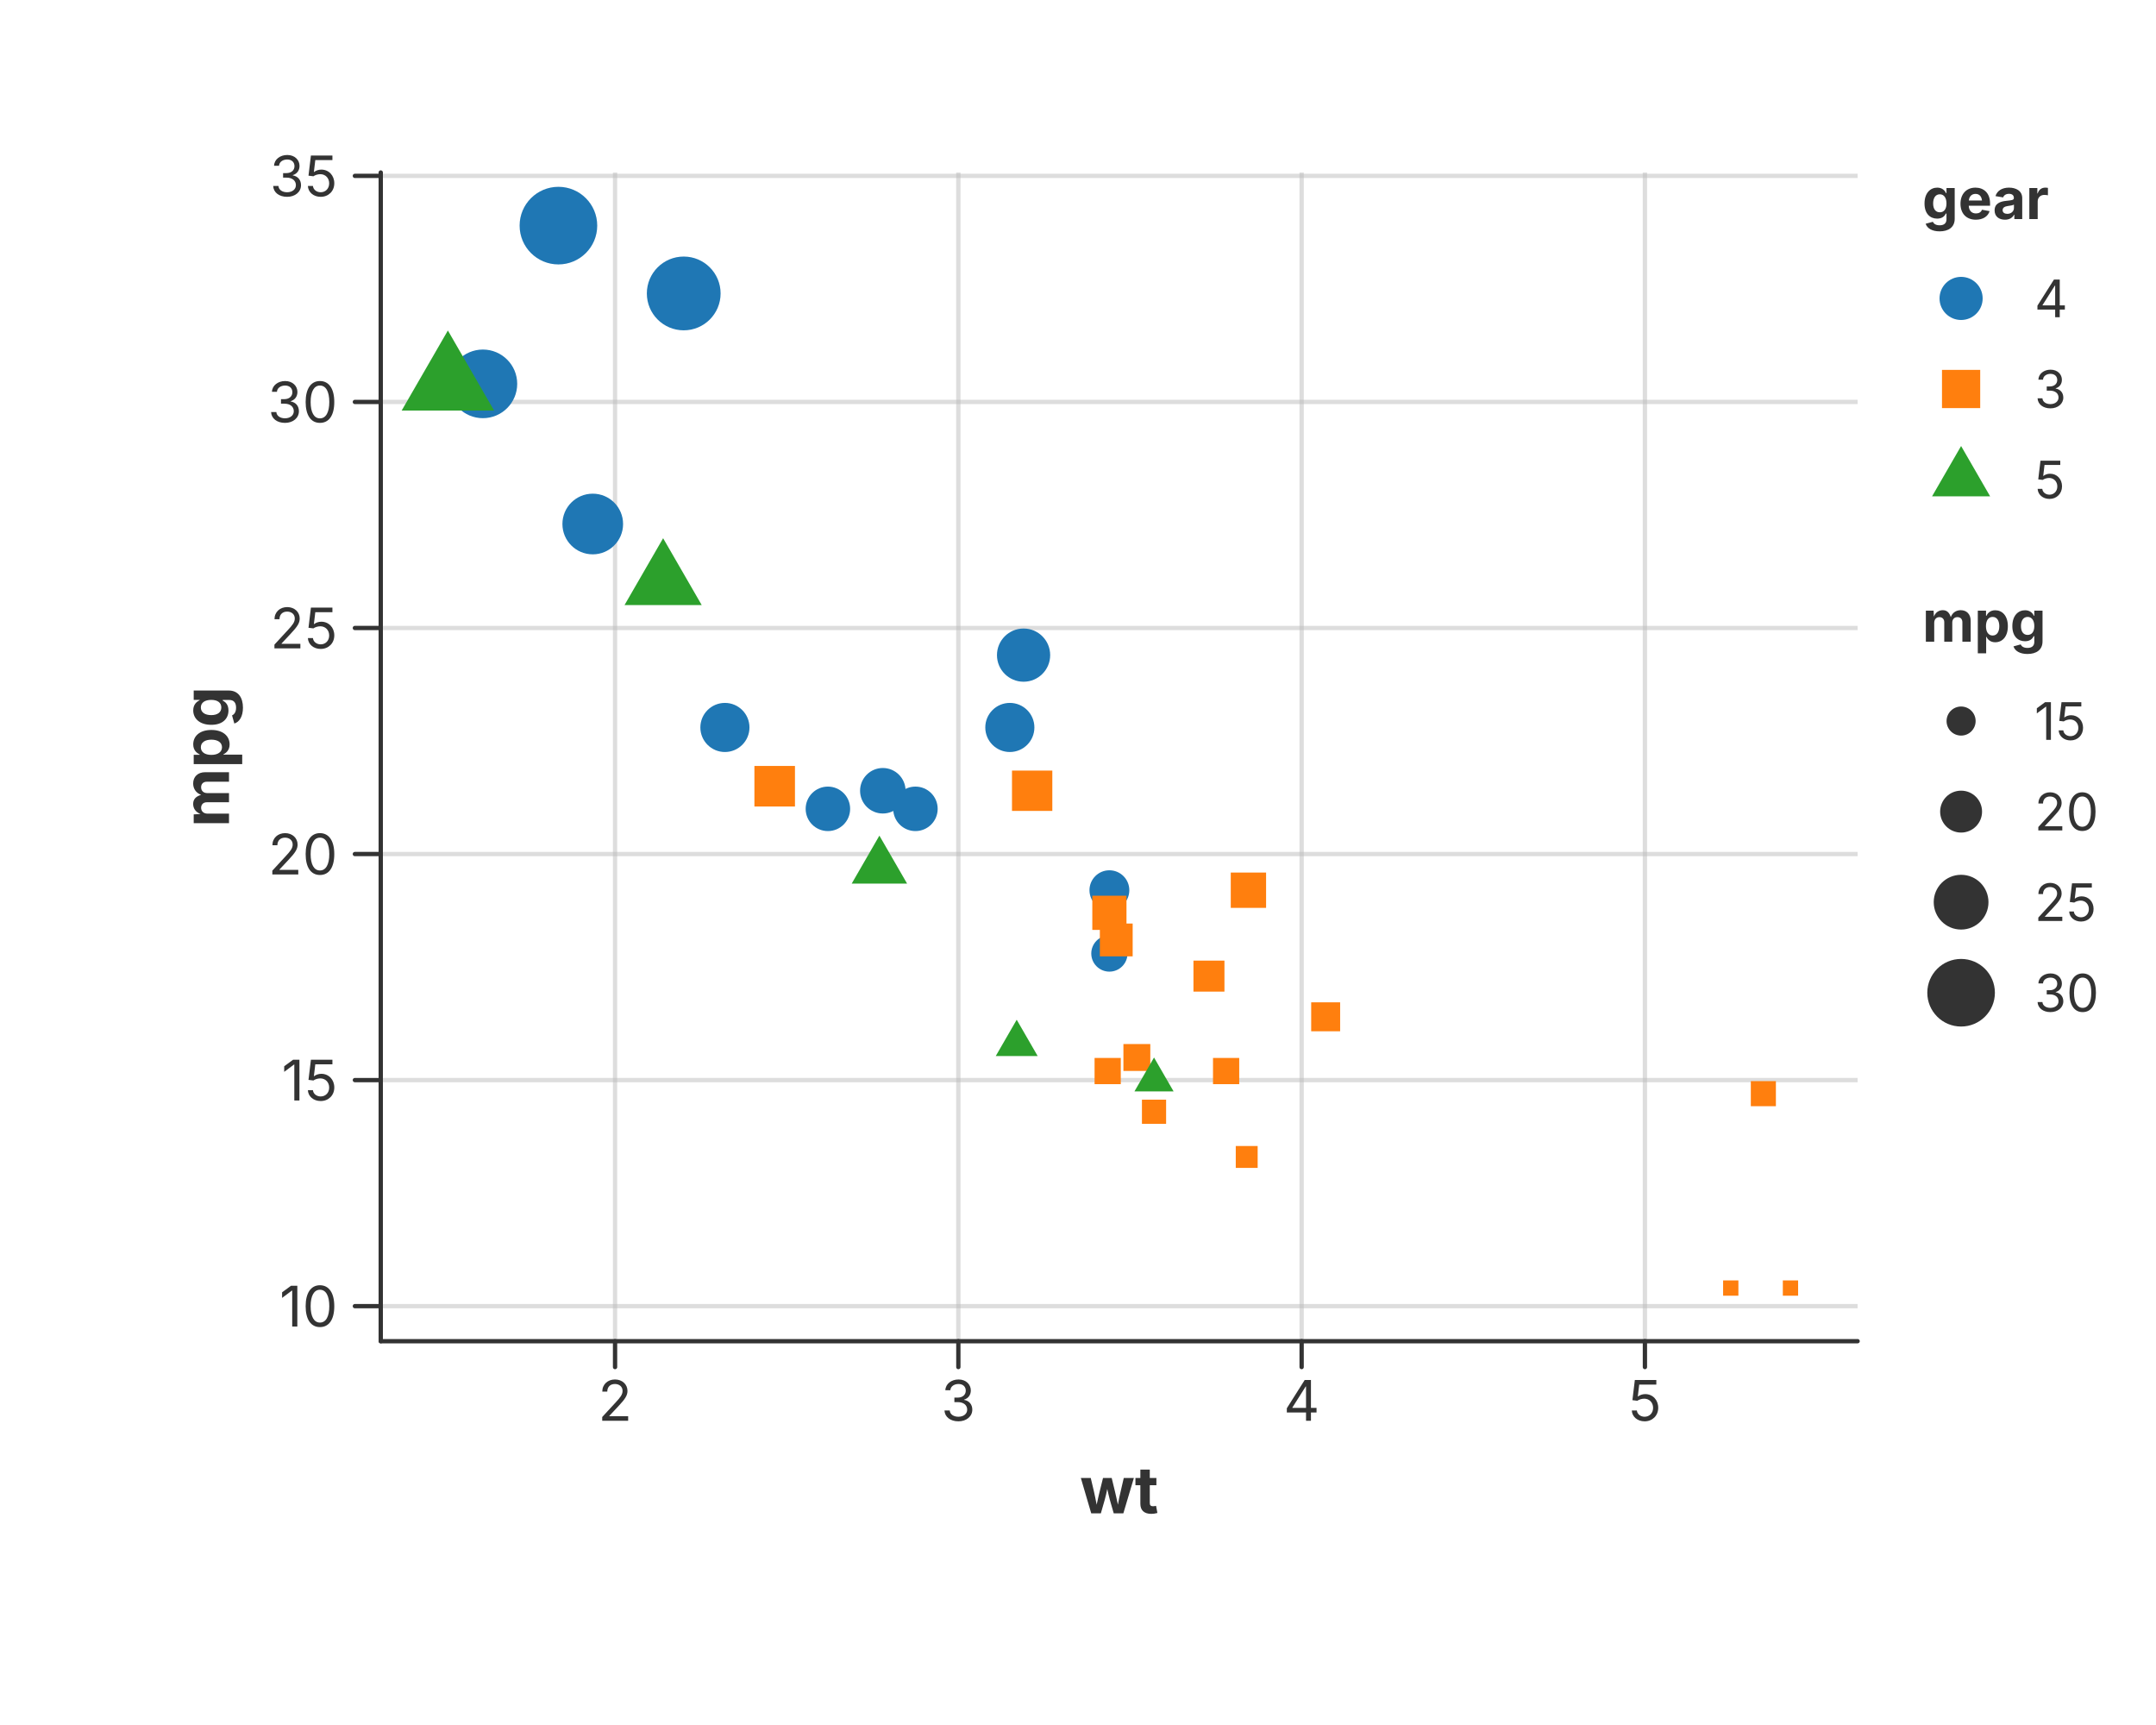
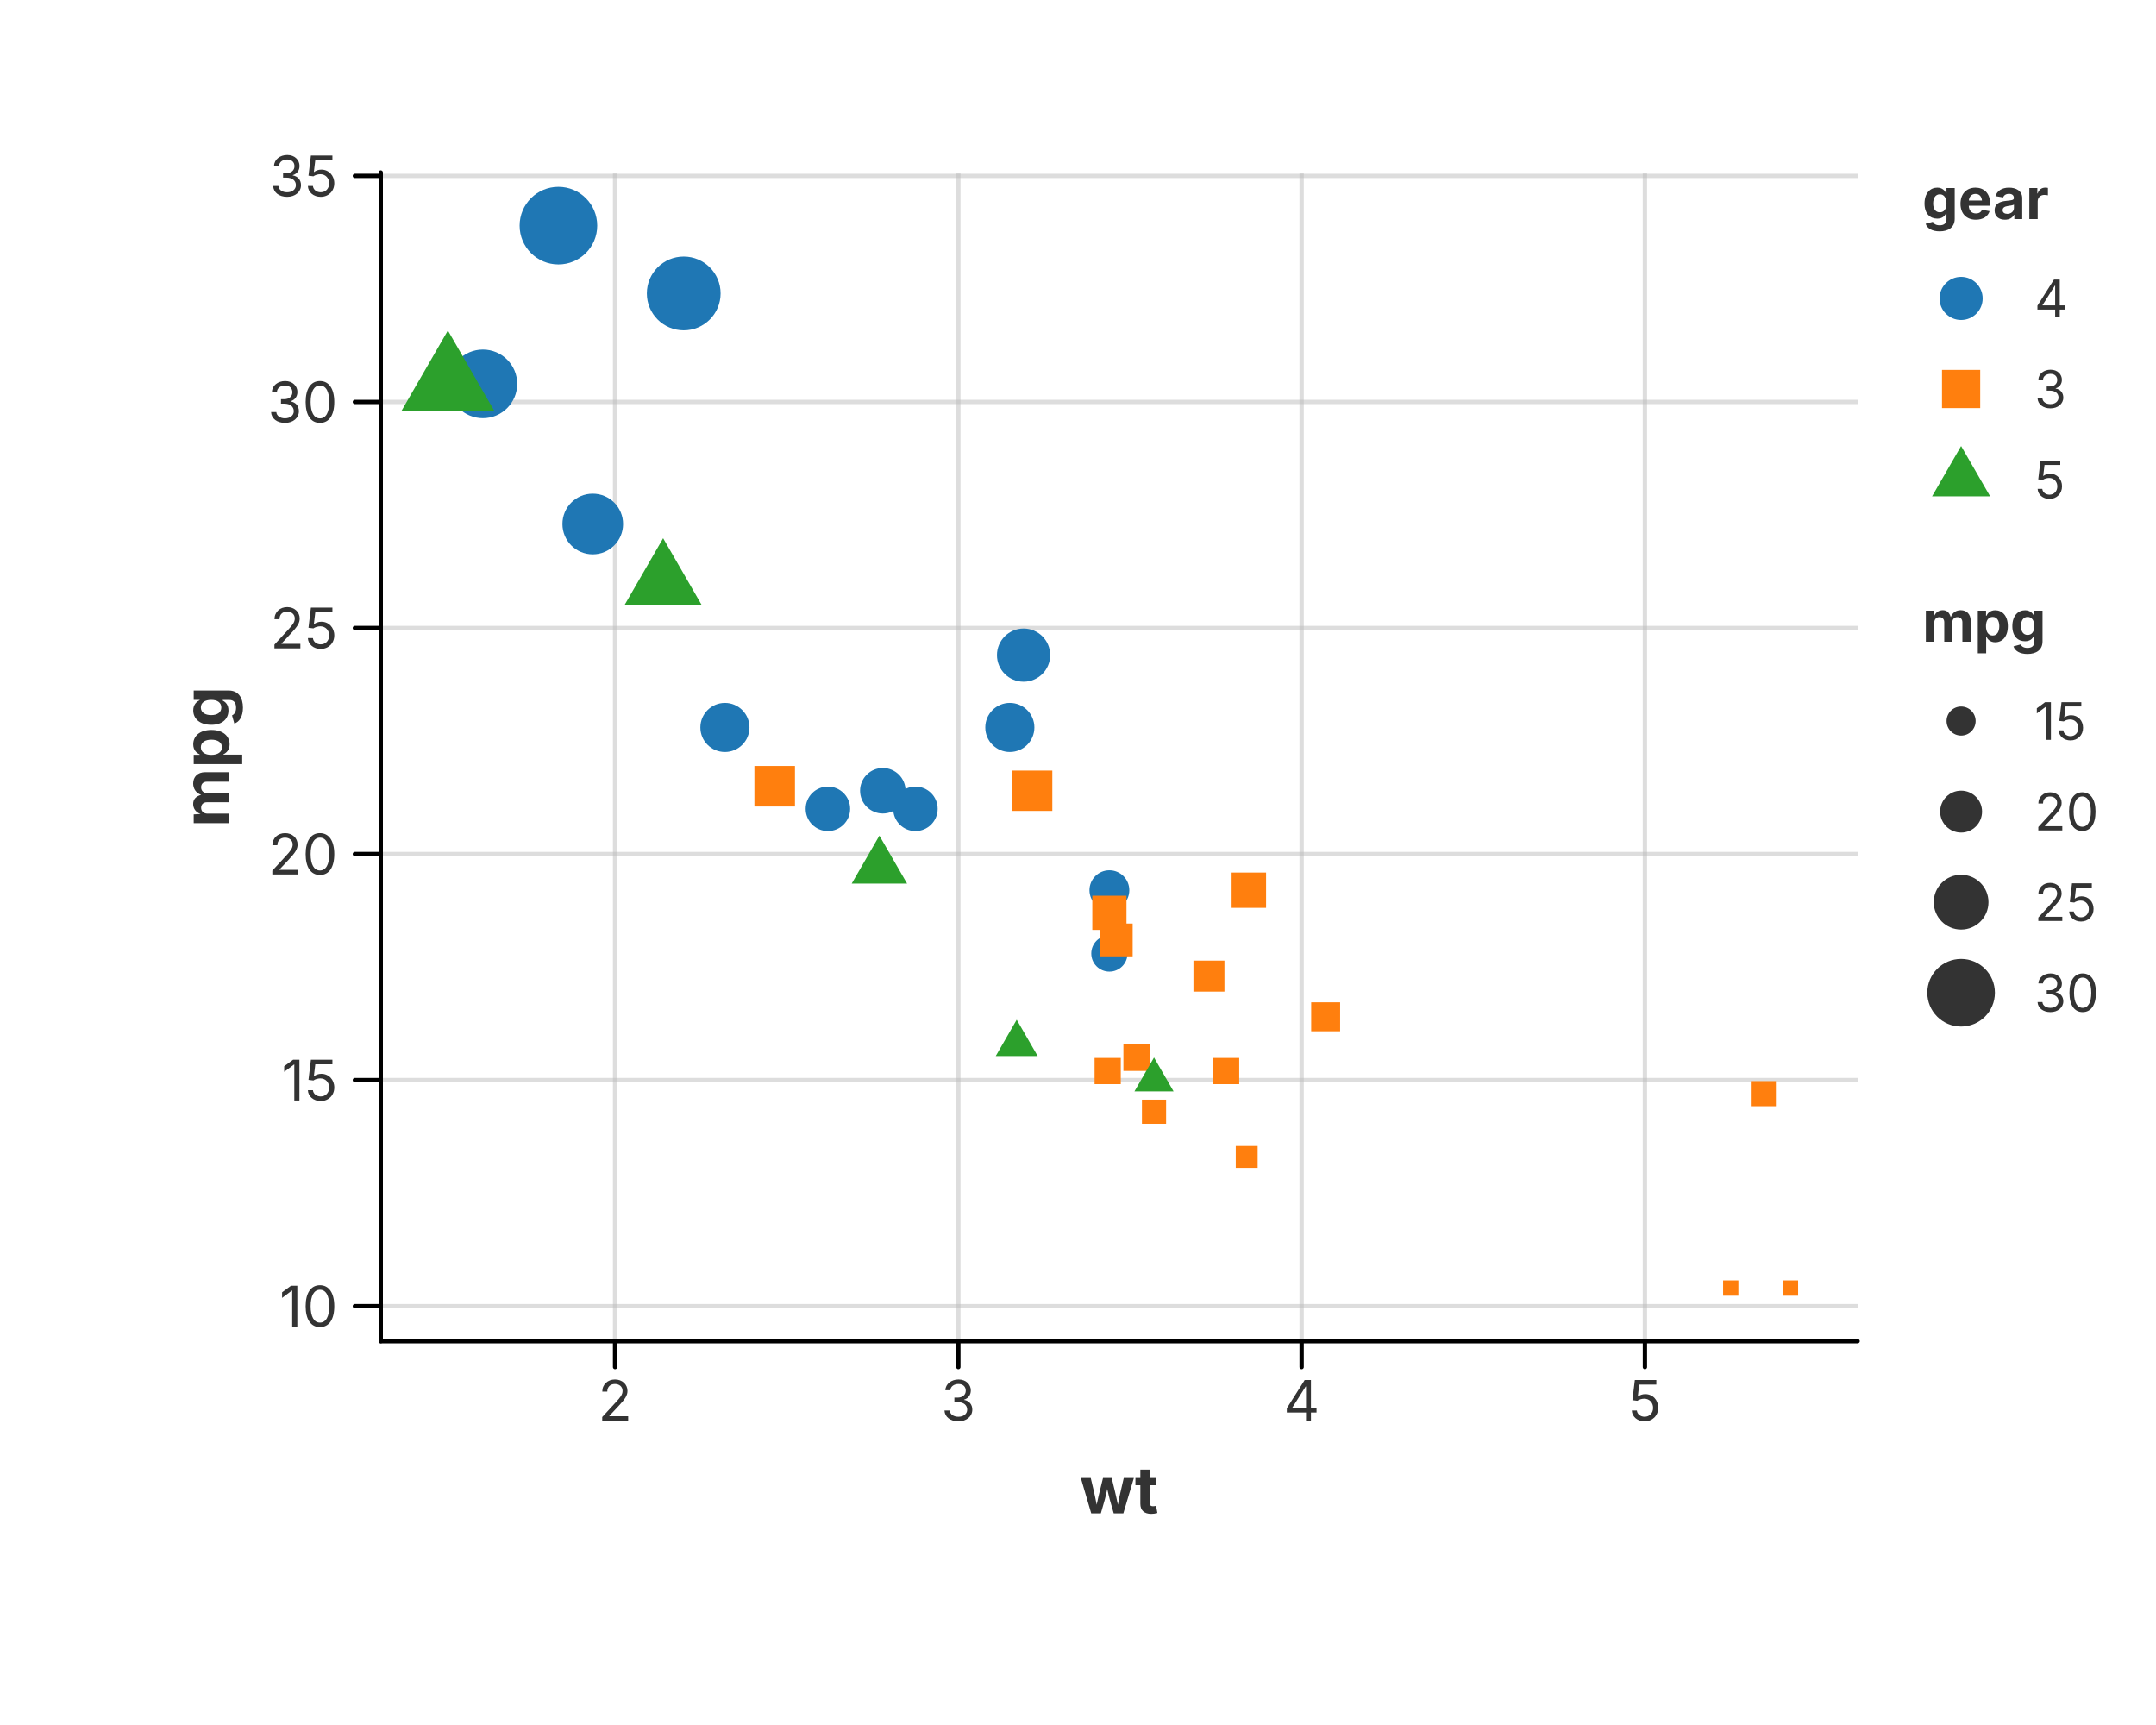
<svg xmlns="http://www.w3.org/2000/svg" width="500" height="400" viewBox="0 0 500 400">
  <rect x="0.000" y="0.000" width="500.000" height="400.000" fill="rgba(255,255,255,1.000)" stroke="none" stroke-width="0.000" fill-opacity="1.000" stroke-opacity="1.000" />
  <line x1="142.639" y1="40.000" x2="142.639" y2="311.000" stroke="rgba(189,189,189,1.000)" stroke-width="1.000" stroke-opacity="0.500" />
  <line x1="222.252" y1="40.000" x2="222.252" y2="311.000" stroke="rgba(189,189,189,1.000)" stroke-width="1.000" stroke-opacity="0.500" />
  <line x1="301.864" y1="40.000" x2="301.864" y2="311.000" stroke="rgba(189,189,189,1.000)" stroke-width="1.000" stroke-opacity="0.500" />
  <line x1="381.476" y1="40.000" x2="381.476" y2="311.000" stroke="rgba(189,189,189,1.000)" stroke-width="1.000" stroke-opacity="0.500" />
  <line x1="88.300" y1="302.875" x2="430.800" y2="302.875" stroke="rgba(189,189,189,1.000)" stroke-width="1.000" stroke-opacity="0.500" />
  <line x1="88.300" y1="250.457" x2="430.800" y2="250.457" stroke="rgba(189,189,189,1.000)" stroke-width="1.000" stroke-opacity="0.500" />
  <line x1="88.300" y1="198.040" x2="430.800" y2="198.040" stroke="rgba(189,189,189,1.000)" stroke-width="1.000" stroke-opacity="0.500" />
  <line x1="88.300" y1="145.622" x2="430.800" y2="145.622" stroke="rgba(189,189,189,1.000)" stroke-width="1.000" stroke-opacity="0.500" />
  <line x1="88.300" y1="93.204" x2="430.800" y2="93.204" stroke="rgba(189,189,189,1.000)" stroke-width="1.000" stroke-opacity="0.500" />
  <line x1="88.300" y1="40.786" x2="430.800" y2="40.786" stroke="rgba(189,189,189,1.000)" stroke-width="1.000" stroke-opacity="0.500" />
  <defs>
    <clipPath id="plot-clip-area">
      <rect x="88.300" y="40.000" width="342.500" height="271.000" />
    </clipPath>
  </defs>
  <g clip-path="url(#plot-clip-area)">
    <circle cx="191.999" cy="187.556" r="5.157" fill="rgba(31,119,180,1.000)" stroke="none" stroke-width="0.000" fill-opacity="1.000" stroke-opacity="1.000" />
    <circle cx="212.300" cy="187.556" r="5.157" fill="rgba(31,119,180,1.000)" stroke="none" stroke-width="0.000" fill-opacity="1.000" stroke-opacity="1.000" />
    <circle cx="168.115" cy="168.686" r="5.694" fill="rgba(31,119,180,1.000)" stroke="none" stroke-width="0.000" fill-opacity="1.000" stroke-opacity="1.000" />
    <circle cx="237.378" cy="151.912" r="6.170" fill="rgba(31,119,180,1.000)" stroke="none" stroke-width="0.000" fill-opacity="1.000" stroke-opacity="1.000" />
    <circle cx="234.193" cy="168.686" r="5.694" fill="rgba(31,119,180,1.000)" stroke="none" stroke-width="0.000" fill-opacity="1.000" stroke-opacity="1.000" />
    <circle cx="257.281" cy="206.426" r="4.621" fill="rgba(31,119,180,1.000)" stroke="none" stroke-width="0.000" fill-opacity="1.000" stroke-opacity="1.000" />
    <circle cx="257.281" cy="221.103" r="4.204" fill="rgba(31,119,180,1.000)" stroke="none" stroke-width="0.000" fill-opacity="1.000" stroke-opacity="1.000" />
    <circle cx="158.562" cy="68.044" r="8.553" fill="rgba(31,119,180,1.000)" stroke="none" stroke-width="0.000" fill-opacity="1.000" stroke-opacity="1.000" />
    <circle cx="111.989" cy="89.011" r="7.957" fill="rgba(31,119,180,1.000)" stroke="none" stroke-width="0.000" fill-opacity="1.000" stroke-opacity="1.000" />
    <circle cx="129.503" cy="52.318" r="9.000" fill="rgba(31,119,180,1.000)" stroke="none" stroke-width="0.000" fill-opacity="1.000" stroke-opacity="1.000" />
    <circle cx="137.465" cy="121.510" r="7.034" fill="rgba(31,119,180,1.000)" stroke="none" stroke-width="0.000" fill-opacity="1.000" stroke-opacity="1.000" />
    <circle cx="204.737" cy="183.363" r="5.277" fill="rgba(31,119,180,1.000)" stroke="none" stroke-width="0.000" fill-opacity="1.000" stroke-opacity="1.000" />
    <rect x="234.692" y="178.686" width="9.353" height="9.353" fill="rgba(255,127,14,1.000)" stroke="none" stroke-width="0.000" fill-opacity="1.000" stroke-opacity="1.000" />
    <rect x="253.318" y="207.705" width="7.927" height="7.927" fill="rgba(255,127,14,1.000)" stroke="none" stroke-width="0.000" fill-opacity="1.000" stroke-opacity="1.000" />
    <rect x="255.068" y="214.153" width="7.610" height="7.610" fill="rgba(255,127,14,1.000)" stroke="none" stroke-width="0.000" fill-opacity="1.000" stroke-opacity="1.000" />
    <rect x="264.829" y="254.994" width="5.604" height="5.604" fill="rgba(255,127,14,1.000)" stroke="none" stroke-width="0.000" fill-opacity="1.000" stroke-opacity="1.000" />
    <rect x="304.080" y="232.424" width="6.713" height="6.713" fill="rgba(255,127,14,1.000)" stroke="none" stroke-width="0.000" fill-opacity="1.000" stroke-opacity="1.000" />
    <rect x="276.775" y="222.751" width="7.188" height="7.188" fill="rgba(255,127,14,1.000)" stroke="none" stroke-width="0.000" fill-opacity="1.000" stroke-opacity="1.000" />
    <rect x="281.310" y="245.321" width="6.079" height="6.079" fill="rgba(255,127,14,1.000)" stroke="none" stroke-width="0.000" fill-opacity="1.000" stroke-opacity="1.000" />
    <rect x="399.607" y="296.909" width="3.545" height="3.545" fill="rgba(255,127,14,1.000)" stroke="none" stroke-width="0.000" fill-opacity="1.000" stroke-opacity="1.000" />
    <rect x="413.459" y="296.909" width="3.545" height="3.545" fill="rgba(255,127,14,1.000)" stroke="none" stroke-width="0.000" fill-opacity="1.000" stroke-opacity="1.000" />
    <rect x="406.035" y="250.695" width="5.815" height="5.815" fill="rgba(255,127,14,1.000)" stroke="none" stroke-width="0.000" fill-opacity="1.000" stroke-opacity="1.000" />
    <rect x="174.956" y="177.612" width="9.405" height="9.405" fill="rgba(255,127,14,1.000)" stroke="none" stroke-width="0.000" fill-opacity="1.000" stroke-opacity="1.000" />
    <rect x="260.531" y="242.097" width="6.238" height="6.238" fill="rgba(255,127,14,1.000)" stroke="none" stroke-width="0.000" fill-opacity="1.000" stroke-opacity="1.000" />
    <rect x="253.843" y="245.321" width="6.079" height="6.079" fill="rgba(255,127,14,1.000)" stroke="none" stroke-width="0.000" fill-opacity="1.000" stroke-opacity="1.000" />
    <rect x="286.588" y="265.741" width="5.076" height="5.076" fill="rgba(255,127,14,1.000)" stroke="none" stroke-width="0.000" fill-opacity="1.000" stroke-opacity="1.000" />
    <rect x="285.428" y="202.331" width="8.191" height="8.191" fill="rgba(255,127,14,1.000)" stroke="none" stroke-width="0.000" fill-opacity="1.000" stroke-opacity="1.000" />
    <polygon points="153.785,124.803 162.736,140.306 144.834,140.306" fill="rgba(44,160,44,1.000)" stroke="none" stroke-width="0.000" fill-opacity="1.000" />
    <polygon points="103.868,76.637 114.584,95.198 93.152,95.198" fill="rgba(44,160,44,1.000)" stroke="none" stroke-width="0.000" fill-opacity="1.000" />
    <polygon points="235.786,236.459 240.645,244.876 230.926,244.876" fill="rgba(44,160,44,1.000)" stroke="none" stroke-width="0.000" fill-opacity="1.000" />
    <polygon points="203.941,193.767 210.365,204.894 197.517,204.894" fill="rgba(44,160,44,1.000)" stroke="none" stroke-width="0.000" fill-opacity="1.000" />
    <polygon points="267.631,245.217 272.169,253.078 263.092,253.078" fill="rgba(44,160,44,1.000)" stroke="none" stroke-width="0.000" fill-opacity="1.000" />
  </g>
-   <path d="M 88.300 311.000 L 430.800 311.000" fill="none" stroke="rgba(51,51,51,1.000)" stroke-width="1.000" stroke-opacity="1.000" stroke-linejoin="round" stroke-linecap="round" />
-   <path d="M 142.639 311.000 L 142.639 317.000" fill="none" stroke="rgba(51,51,51,1.000)" stroke-width="1.000" stroke-opacity="1.000" stroke-linejoin="round" stroke-linecap="round" />
+   <path d="M 88.300 311.000 L 430.800 311.000" fill="none" stroke="rgba(0,0,0,1.000)" stroke-width="1.000" stroke-opacity="1.000" stroke-linejoin="round" stroke-linecap="round" />
+   <path d="M 142.639 311.000 L 142.639 317.000" fill="none" stroke="rgba(0,0,0,1.000)" stroke-width="1.000" stroke-opacity="1.000" stroke-linejoin="round" stroke-linecap="round" />
  <text x="142.639" y="320.000" font-size="13.0" font-family="Inter, -apple-system, BlinkMacSystemFont, 'Segoe UI', Roboto, Helvetica, Arial, 'PingFang SC', 'Microsoft YaHei', Ubuntu, Cantarell, 'Noto Sans', sans-serif" fill="rgba(51,51,51,1.000)" fill-opacity="1.000" text-anchor="middle" font-weight="normal" dominant-baseline="hanging" transform="rotate(0 142.639 320.000)">2</text>
-   <path d="M 222.252 311.000 L 222.252 317.000" fill="none" stroke="rgba(51,51,51,1.000)" stroke-width="1.000" stroke-opacity="1.000" stroke-linejoin="round" stroke-linecap="round" />
+   <path d="M 222.252 311.000 L 222.252 317.000" fill="none" stroke="rgba(0,0,0,1.000)" stroke-width="1.000" stroke-opacity="1.000" stroke-linejoin="round" stroke-linecap="round" />
  <text x="222.252" y="320.000" font-size="13.0" font-family="Inter, -apple-system, BlinkMacSystemFont, 'Segoe UI', Roboto, Helvetica, Arial, 'PingFang SC', 'Microsoft YaHei', Ubuntu, Cantarell, 'Noto Sans', sans-serif" fill="rgba(51,51,51,1.000)" fill-opacity="1.000" text-anchor="middle" font-weight="normal" dominant-baseline="hanging" transform="rotate(0 222.252 320.000)">3</text>
-   <path d="M 301.864 311.000 L 301.864 317.000" fill="none" stroke="rgba(51,51,51,1.000)" stroke-width="1.000" stroke-opacity="1.000" stroke-linejoin="round" stroke-linecap="round" />
+   <path d="M 301.864 311.000 L 301.864 317.000" fill="none" stroke="rgba(0,0,0,1.000)" stroke-width="1.000" stroke-opacity="1.000" stroke-linejoin="round" stroke-linecap="round" />
  <text x="301.864" y="320.000" font-size="13.0" font-family="Inter, -apple-system, BlinkMacSystemFont, 'Segoe UI', Roboto, Helvetica, Arial, 'PingFang SC', 'Microsoft YaHei', Ubuntu, Cantarell, 'Noto Sans', sans-serif" fill="rgba(51,51,51,1.000)" fill-opacity="1.000" text-anchor="middle" font-weight="normal" dominant-baseline="hanging" transform="rotate(0 301.864 320.000)">4</text>
-   <path d="M 381.476 311.000 L 381.476 317.000" fill="none" stroke="rgba(51,51,51,1.000)" stroke-width="1.000" stroke-opacity="1.000" stroke-linejoin="round" stroke-linecap="round" />
+   <path d="M 381.476 311.000 L 381.476 317.000" fill="none" stroke="rgba(0,0,0,1.000)" stroke-width="1.000" stroke-opacity="1.000" stroke-linejoin="round" stroke-linecap="round" />
  <text x="381.476" y="320.000" font-size="13.0" font-family="Inter, -apple-system, BlinkMacSystemFont, 'Segoe UI', Roboto, Helvetica, Arial, 'PingFang SC', 'Microsoft YaHei', Ubuntu, Cantarell, 'Noto Sans', sans-serif" fill="rgba(51,51,51,1.000)" fill-opacity="1.000" text-anchor="middle" font-weight="normal" dominant-baseline="hanging" transform="rotate(0 381.476 320.000)">5</text>
  <text x="259.550" y="340.000" font-size="15.0" font-family="Inter, -apple-system, BlinkMacSystemFont, 'Segoe UI', Roboto, Helvetica, Arial, 'PingFang SC', 'Microsoft YaHei', Ubuntu, Cantarell, 'Noto Sans', sans-serif" fill="rgba(51,51,51,1.000)" fill-opacity="1.000" text-anchor="middle" font-weight="bold" dominant-baseline="hanging" transform="rotate(0 259.550 340.000)">wt</text>
-   <path d="M 88.300 40.000 L 88.300 311.000" fill="none" stroke="rgba(51,51,51,1.000)" stroke-width="1.000" stroke-opacity="1.000" stroke-linejoin="round" stroke-linecap="round" />
-   <path d="M 88.300 302.875 L 82.300 302.875" fill="none" stroke="rgba(51,51,51,1.000)" stroke-width="1.000" stroke-opacity="1.000" stroke-linejoin="round" stroke-linecap="round" />
+   <path d="M 88.300 40.000 L 88.300 311.000" fill="none" stroke="rgba(0,0,0,1.000)" stroke-width="1.000" stroke-opacity="1.000" stroke-linejoin="round" stroke-linecap="round" />
+   <path d="M 88.300 302.875 L 82.300 302.875" fill="none" stroke="rgba(0,0,0,1.000)" stroke-width="1.000" stroke-opacity="1.000" stroke-linejoin="round" stroke-linecap="round" />
  <text x="78.300" y="302.875" font-size="13.0" font-family="Inter, -apple-system, BlinkMacSystemFont, 'Segoe UI', Roboto, Helvetica, Arial, 'PingFang SC', 'Microsoft YaHei', Ubuntu, Cantarell, 'Noto Sans', sans-serif" fill="rgba(51,51,51,1.000)" fill-opacity="1.000" text-anchor="end" font-weight="normal" dominant-baseline="central" transform="rotate(0 78.300 302.875)">10</text>
-   <path d="M 88.300 250.457 L 82.300 250.457" fill="none" stroke="rgba(51,51,51,1.000)" stroke-width="1.000" stroke-opacity="1.000" stroke-linejoin="round" stroke-linecap="round" />
+   <path d="M 88.300 250.457 L 82.300 250.457" fill="none" stroke="rgba(0,0,0,1.000)" stroke-width="1.000" stroke-opacity="1.000" stroke-linejoin="round" stroke-linecap="round" />
  <text x="78.300" y="250.457" font-size="13.0" font-family="Inter, -apple-system, BlinkMacSystemFont, 'Segoe UI', Roboto, Helvetica, Arial, 'PingFang SC', 'Microsoft YaHei', Ubuntu, Cantarell, 'Noto Sans', sans-serif" fill="rgba(51,51,51,1.000)" fill-opacity="1.000" text-anchor="end" font-weight="normal" dominant-baseline="central" transform="rotate(0 78.300 250.457)">15</text>
-   <path d="M 88.300 198.040 L 82.300 198.040" fill="none" stroke="rgba(51,51,51,1.000)" stroke-width="1.000" stroke-opacity="1.000" stroke-linejoin="round" stroke-linecap="round" />
+   <path d="M 88.300 198.040 L 82.300 198.040" fill="none" stroke="rgba(0,0,0,1.000)" stroke-width="1.000" stroke-opacity="1.000" stroke-linejoin="round" stroke-linecap="round" />
  <text x="78.300" y="198.040" font-size="13.0" font-family="Inter, -apple-system, BlinkMacSystemFont, 'Segoe UI', Roboto, Helvetica, Arial, 'PingFang SC', 'Microsoft YaHei', Ubuntu, Cantarell, 'Noto Sans', sans-serif" fill="rgba(51,51,51,1.000)" fill-opacity="1.000" text-anchor="end" font-weight="normal" dominant-baseline="central" transform="rotate(0 78.300 198.040)">20</text>
-   <path d="M 88.300 145.622 L 82.300 145.622" fill="none" stroke="rgba(51,51,51,1.000)" stroke-width="1.000" stroke-opacity="1.000" stroke-linejoin="round" stroke-linecap="round" />
+   <path d="M 88.300 145.622 L 82.300 145.622" fill="none" stroke="rgba(0,0,0,1.000)" stroke-width="1.000" stroke-opacity="1.000" stroke-linejoin="round" stroke-linecap="round" />
  <text x="78.300" y="145.622" font-size="13.0" font-family="Inter, -apple-system, BlinkMacSystemFont, 'Segoe UI', Roboto, Helvetica, Arial, 'PingFang SC', 'Microsoft YaHei', Ubuntu, Cantarell, 'Noto Sans', sans-serif" fill="rgba(51,51,51,1.000)" fill-opacity="1.000" text-anchor="end" font-weight="normal" dominant-baseline="central" transform="rotate(0 78.300 145.622)">25</text>
-   <path d="M 88.300 93.204 L 82.300 93.204" fill="none" stroke="rgba(51,51,51,1.000)" stroke-width="1.000" stroke-opacity="1.000" stroke-linejoin="round" stroke-linecap="round" />
+   <path d="M 88.300 93.204 L 82.300 93.204" fill="none" stroke="rgba(0,0,0,1.000)" stroke-width="1.000" stroke-opacity="1.000" stroke-linejoin="round" stroke-linecap="round" />
  <text x="78.300" y="93.204" font-size="13.0" font-family="Inter, -apple-system, BlinkMacSystemFont, 'Segoe UI', Roboto, Helvetica, Arial, 'PingFang SC', 'Microsoft YaHei', Ubuntu, Cantarell, 'Noto Sans', sans-serif" fill="rgba(51,51,51,1.000)" fill-opacity="1.000" text-anchor="end" font-weight="normal" dominant-baseline="central" transform="rotate(0 78.300 93.204)">30</text>
-   <path d="M 88.300 40.786 L 82.300 40.786" fill="none" stroke="rgba(51,51,51,1.000)" stroke-width="1.000" stroke-opacity="1.000" stroke-linejoin="round" stroke-linecap="round" />
+   <path d="M 88.300 40.786 L 82.300 40.786" fill="none" stroke="rgba(0,0,0,1.000)" stroke-width="1.000" stroke-opacity="1.000" stroke-linejoin="round" stroke-linecap="round" />
  <text x="78.300" y="40.786" font-size="13.0" font-family="Inter, -apple-system, BlinkMacSystemFont, 'Segoe UI', Roboto, Helvetica, Arial, 'PingFang SC', 'Microsoft YaHei', Ubuntu, Cantarell, 'Noto Sans', sans-serif" fill="rgba(51,51,51,1.000)" fill-opacity="1.000" text-anchor="end" font-weight="normal" dominant-baseline="central" transform="rotate(0 78.300 40.786)">35</text>
  <text x="47.500" y="175.500" font-size="15.0" font-family="Inter, -apple-system, BlinkMacSystemFont, 'Segoe UI', Roboto, Helvetica, Arial, 'PingFang SC', 'Microsoft YaHei', Ubuntu, Cantarell, 'Noto Sans', sans-serif" fill="rgba(51,51,51,1.000)" fill-opacity="1.000" text-anchor="middle" font-weight="bold" dominant-baseline="middle" transform="rotate(-90 47.500 175.500)">mpg</text>
  <text x="445.800" y="46.000" font-size="13.2" font-family="Inter, -apple-system, BlinkMacSystemFont, 'Segoe UI', Roboto, Helvetica, Arial, 'PingFang SC', 'Microsoft YaHei', Ubuntu, Cantarell, 'Noto Sans', sans-serif" fill="rgba(51,51,51,1.000)" fill-opacity="1.000" text-anchor="start" font-weight="bold" dominant-baseline="central" transform="rotate(0 445.800 46.000)">gear</text>
  <circle cx="454.800" cy="69.200" r="5.000" fill="rgba(31,119,180,1.000)" stroke="none" stroke-width="0.000" fill-opacity="1.000" stroke-opacity="1.000" />
  <text x="471.800" y="69.200" font-size="12.0" font-family="Inter, -apple-system, BlinkMacSystemFont, 'Segoe UI', Roboto, Helvetica, Arial, 'PingFang SC', 'Microsoft YaHei', Ubuntu, Cantarell, 'Noto Sans', sans-serif" fill="rgba(51,51,51,1.000)" fill-opacity="1.000" text-anchor="start" font-weight="normal" dominant-baseline="central" transform="rotate(0 471.800 69.200)">4</text>
  <rect x="450.369" y="85.769" width="8.862" height="8.862" fill="rgba(255,127,14,1.000)" stroke="none" stroke-width="0.000" fill-opacity="1.000" stroke-opacity="1.000" />
  <text x="471.800" y="90.200" font-size="12.0" font-family="Inter, -apple-system, BlinkMacSystemFont, 'Segoe UI', Roboto, Helvetica, Arial, 'PingFang SC', 'Microsoft YaHei', Ubuntu, Cantarell, 'Noto Sans', sans-serif" fill="rgba(51,51,51,1.000)" fill-opacity="1.000" text-anchor="start" font-weight="normal" dominant-baseline="central" transform="rotate(0 471.800 90.200)">3</text>
  <polygon points="454.800,103.425 461.533,115.088 448.067,115.088" fill="rgba(44,160,44,1.000)" stroke="none" stroke-width="0.000" fill-opacity="1.000" />
  <text x="471.800" y="111.200" font-size="12.0" font-family="Inter, -apple-system, BlinkMacSystemFont, 'Segoe UI', Roboto, Helvetica, Arial, 'PingFang SC', 'Microsoft YaHei', Ubuntu, Cantarell, 'Noto Sans', sans-serif" fill="rgba(51,51,51,1.000)" fill-opacity="1.000" text-anchor="start" font-weight="normal" dominant-baseline="central" transform="rotate(0 471.800 111.200)">5</text>
  <text x="445.800" y="144.000" font-size="13.2" font-family="Inter, -apple-system, BlinkMacSystemFont, 'Segoe UI', Roboto, Helvetica, Arial, 'PingFang SC', 'Microsoft YaHei', Ubuntu, Cantarell, 'Noto Sans', sans-serif" fill="rgba(51,51,51,1.000)" fill-opacity="1.000" text-anchor="start" font-weight="bold" dominant-baseline="central" transform="rotate(0 445.800 144.000)">mpg</text>
  <circle cx="454.800" cy="167.200" r="3.370" fill="rgba(51,51,51,1.000)" stroke="none" stroke-width="0.000" fill-opacity="1.000" stroke-opacity="1.000" />
  <text x="471.800" y="167.200" font-size="12.0" font-family="Inter, -apple-system, BlinkMacSystemFont, 'Segoe UI', Roboto, Helvetica, Arial, 'PingFang SC', 'Microsoft YaHei', Ubuntu, Cantarell, 'Noto Sans', sans-serif" fill="rgba(51,51,51,1.000)" fill-opacity="1.000" text-anchor="start" font-weight="normal" dominant-baseline="central" transform="rotate(0 471.800 167.200)">15</text>
  <circle cx="454.800" cy="188.200" r="4.860" fill="rgba(51,51,51,1.000)" stroke="none" stroke-width="0.000" fill-opacity="1.000" stroke-opacity="1.000" />
  <text x="471.800" y="188.200" font-size="12.0" font-family="Inter, -apple-system, BlinkMacSystemFont, 'Segoe UI', Roboto, Helvetica, Arial, 'PingFang SC', 'Microsoft YaHei', Ubuntu, Cantarell, 'Noto Sans', sans-serif" fill="rgba(51,51,51,1.000)" fill-opacity="1.000" text-anchor="start" font-weight="normal" dominant-baseline="central" transform="rotate(0 471.800 188.200)">20</text>
  <circle cx="454.800" cy="209.200" r="6.349" fill="rgba(51,51,51,1.000)" stroke="none" stroke-width="0.000" fill-opacity="1.000" stroke-opacity="1.000" />
  <text x="471.800" y="209.200" font-size="12.0" font-family="Inter, -apple-system, BlinkMacSystemFont, 'Segoe UI', Roboto, Helvetica, Arial, 'PingFang SC', 'Microsoft YaHei', Ubuntu, Cantarell, 'Noto Sans', sans-serif" fill="rgba(51,51,51,1.000)" fill-opacity="1.000" text-anchor="start" font-weight="normal" dominant-baseline="central" transform="rotate(0 471.800 209.200)">25</text>
  <circle cx="454.800" cy="230.200" r="7.838" fill="rgba(51,51,51,1.000)" stroke="none" stroke-width="0.000" fill-opacity="1.000" stroke-opacity="1.000" />
  <text x="471.800" y="230.200" font-size="12.0" font-family="Inter, -apple-system, BlinkMacSystemFont, 'Segoe UI', Roboto, Helvetica, Arial, 'PingFang SC', 'Microsoft YaHei', Ubuntu, Cantarell, 'Noto Sans', sans-serif" fill="rgba(51,51,51,1.000)" fill-opacity="1.000" text-anchor="start" font-weight="normal" dominant-baseline="central" transform="rotate(0 471.800 230.200)">30</text>
</svg>
